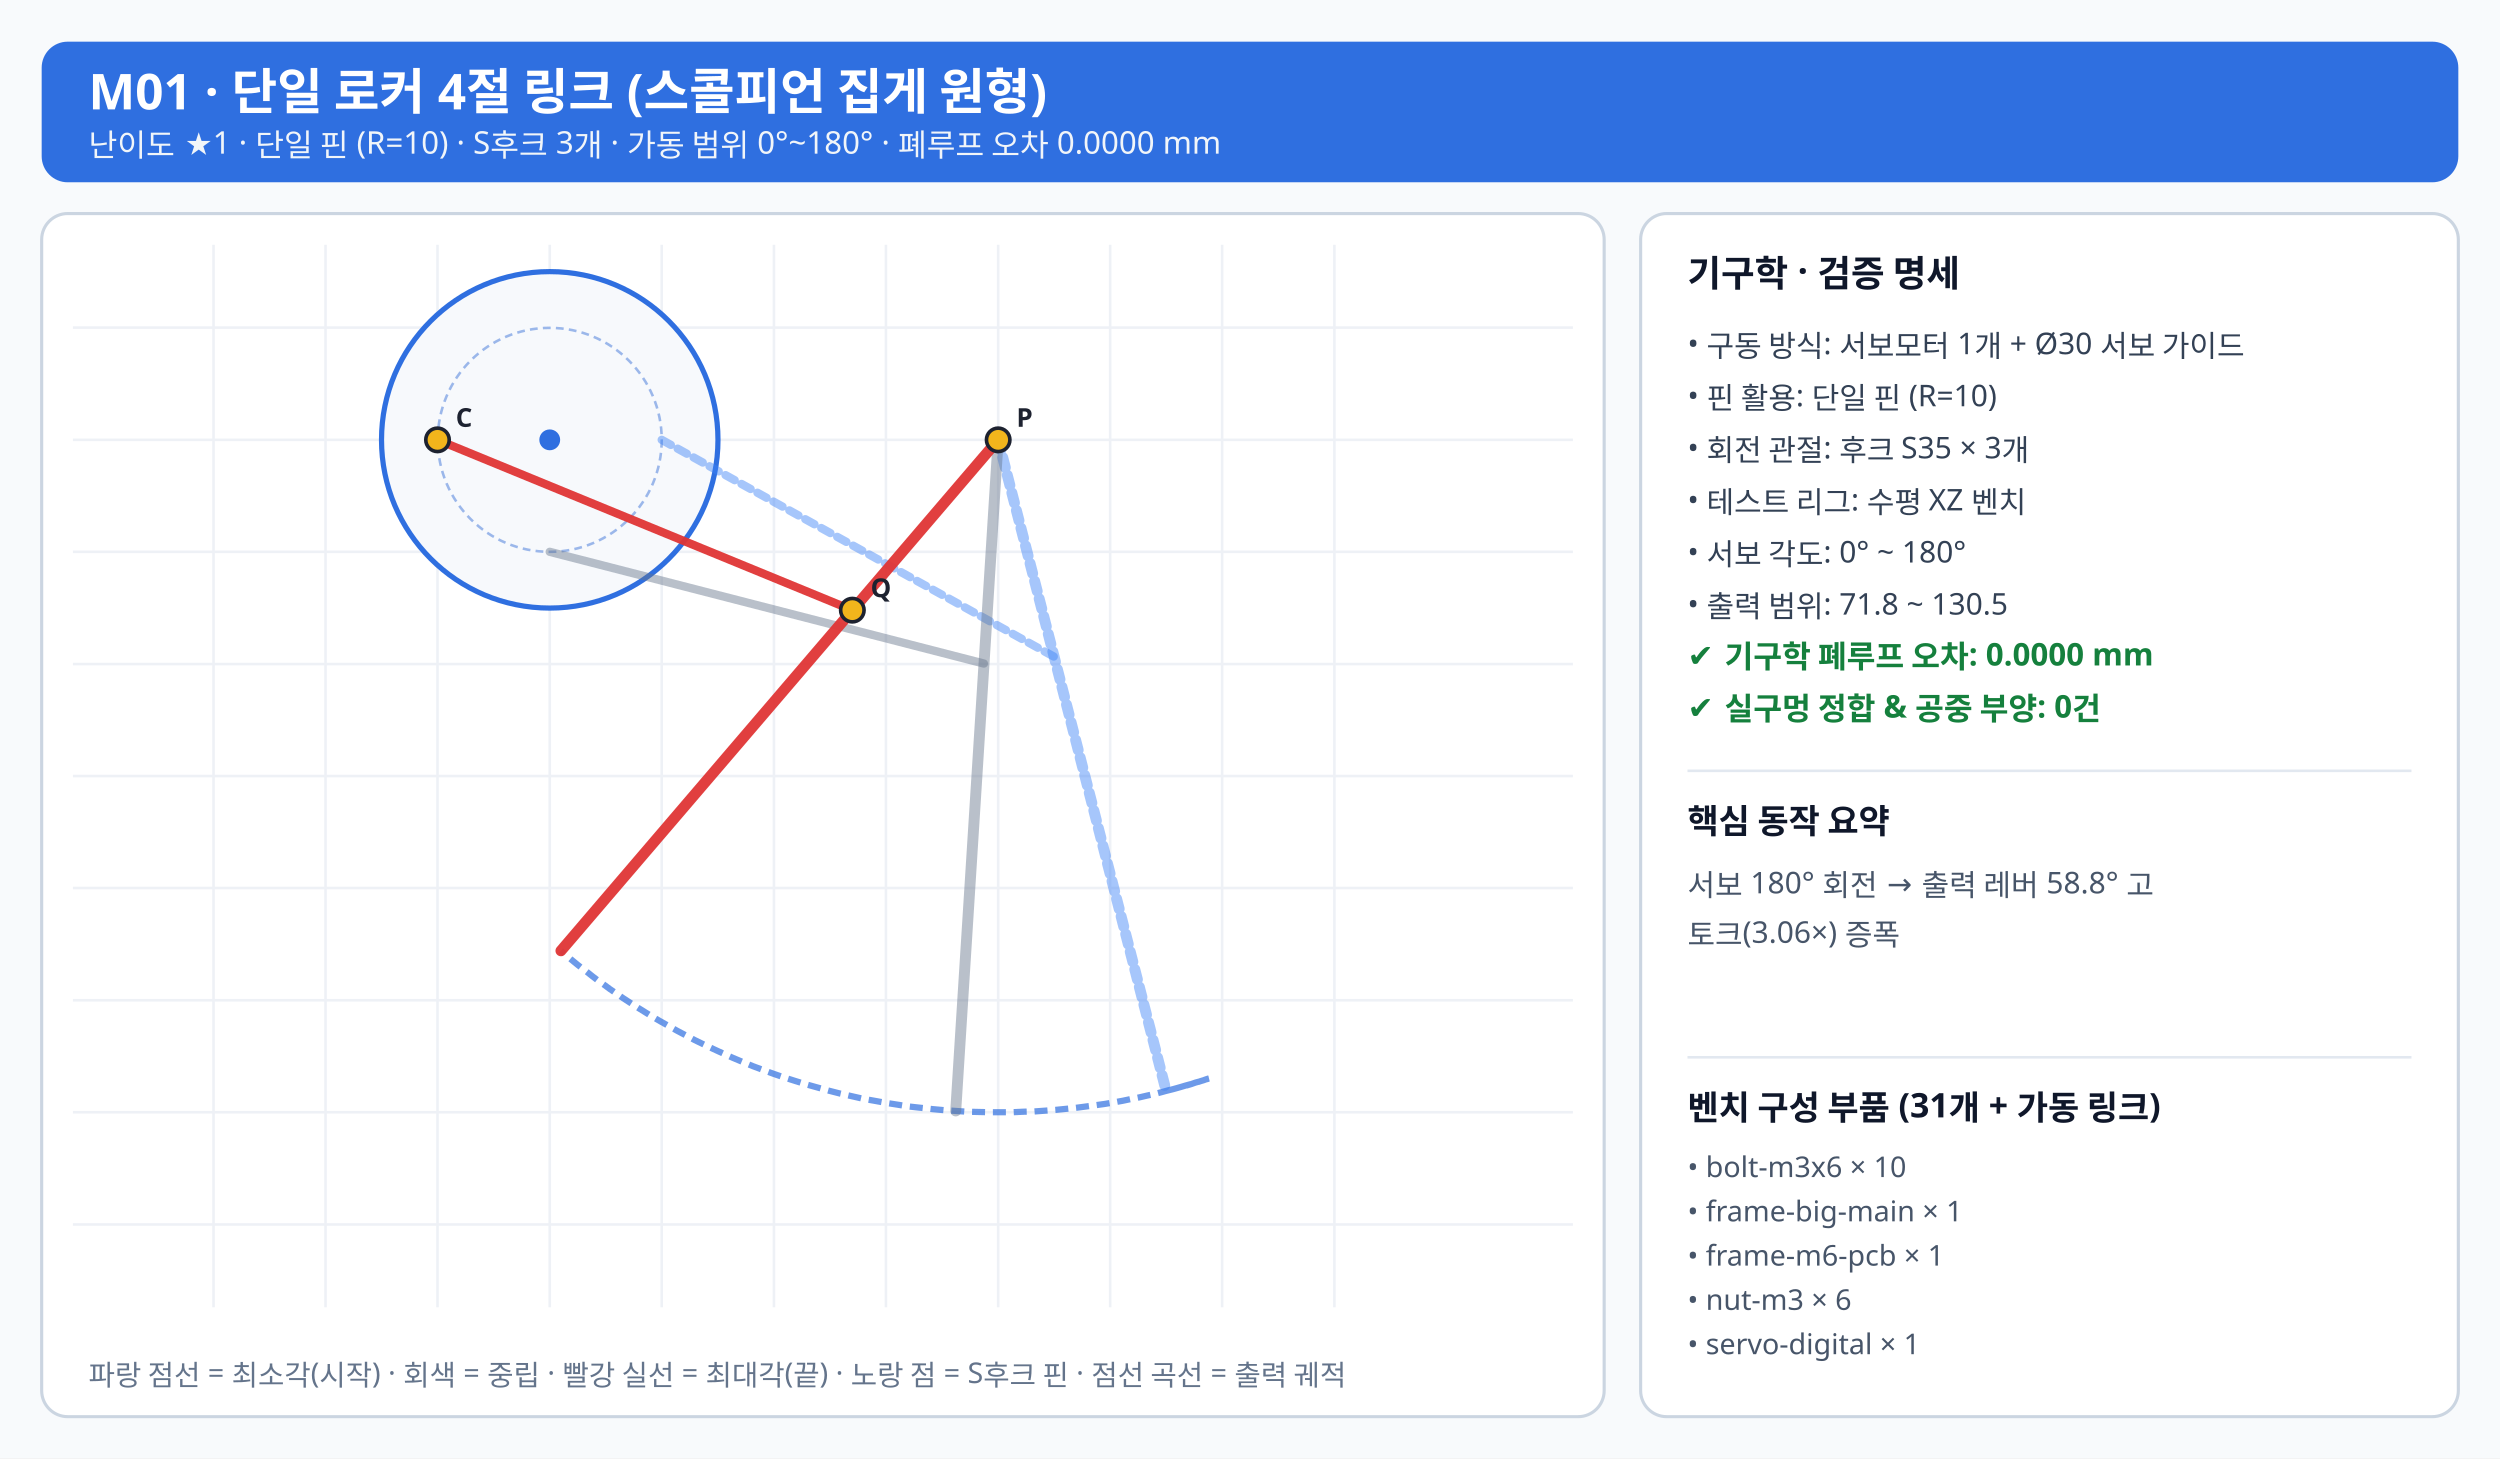
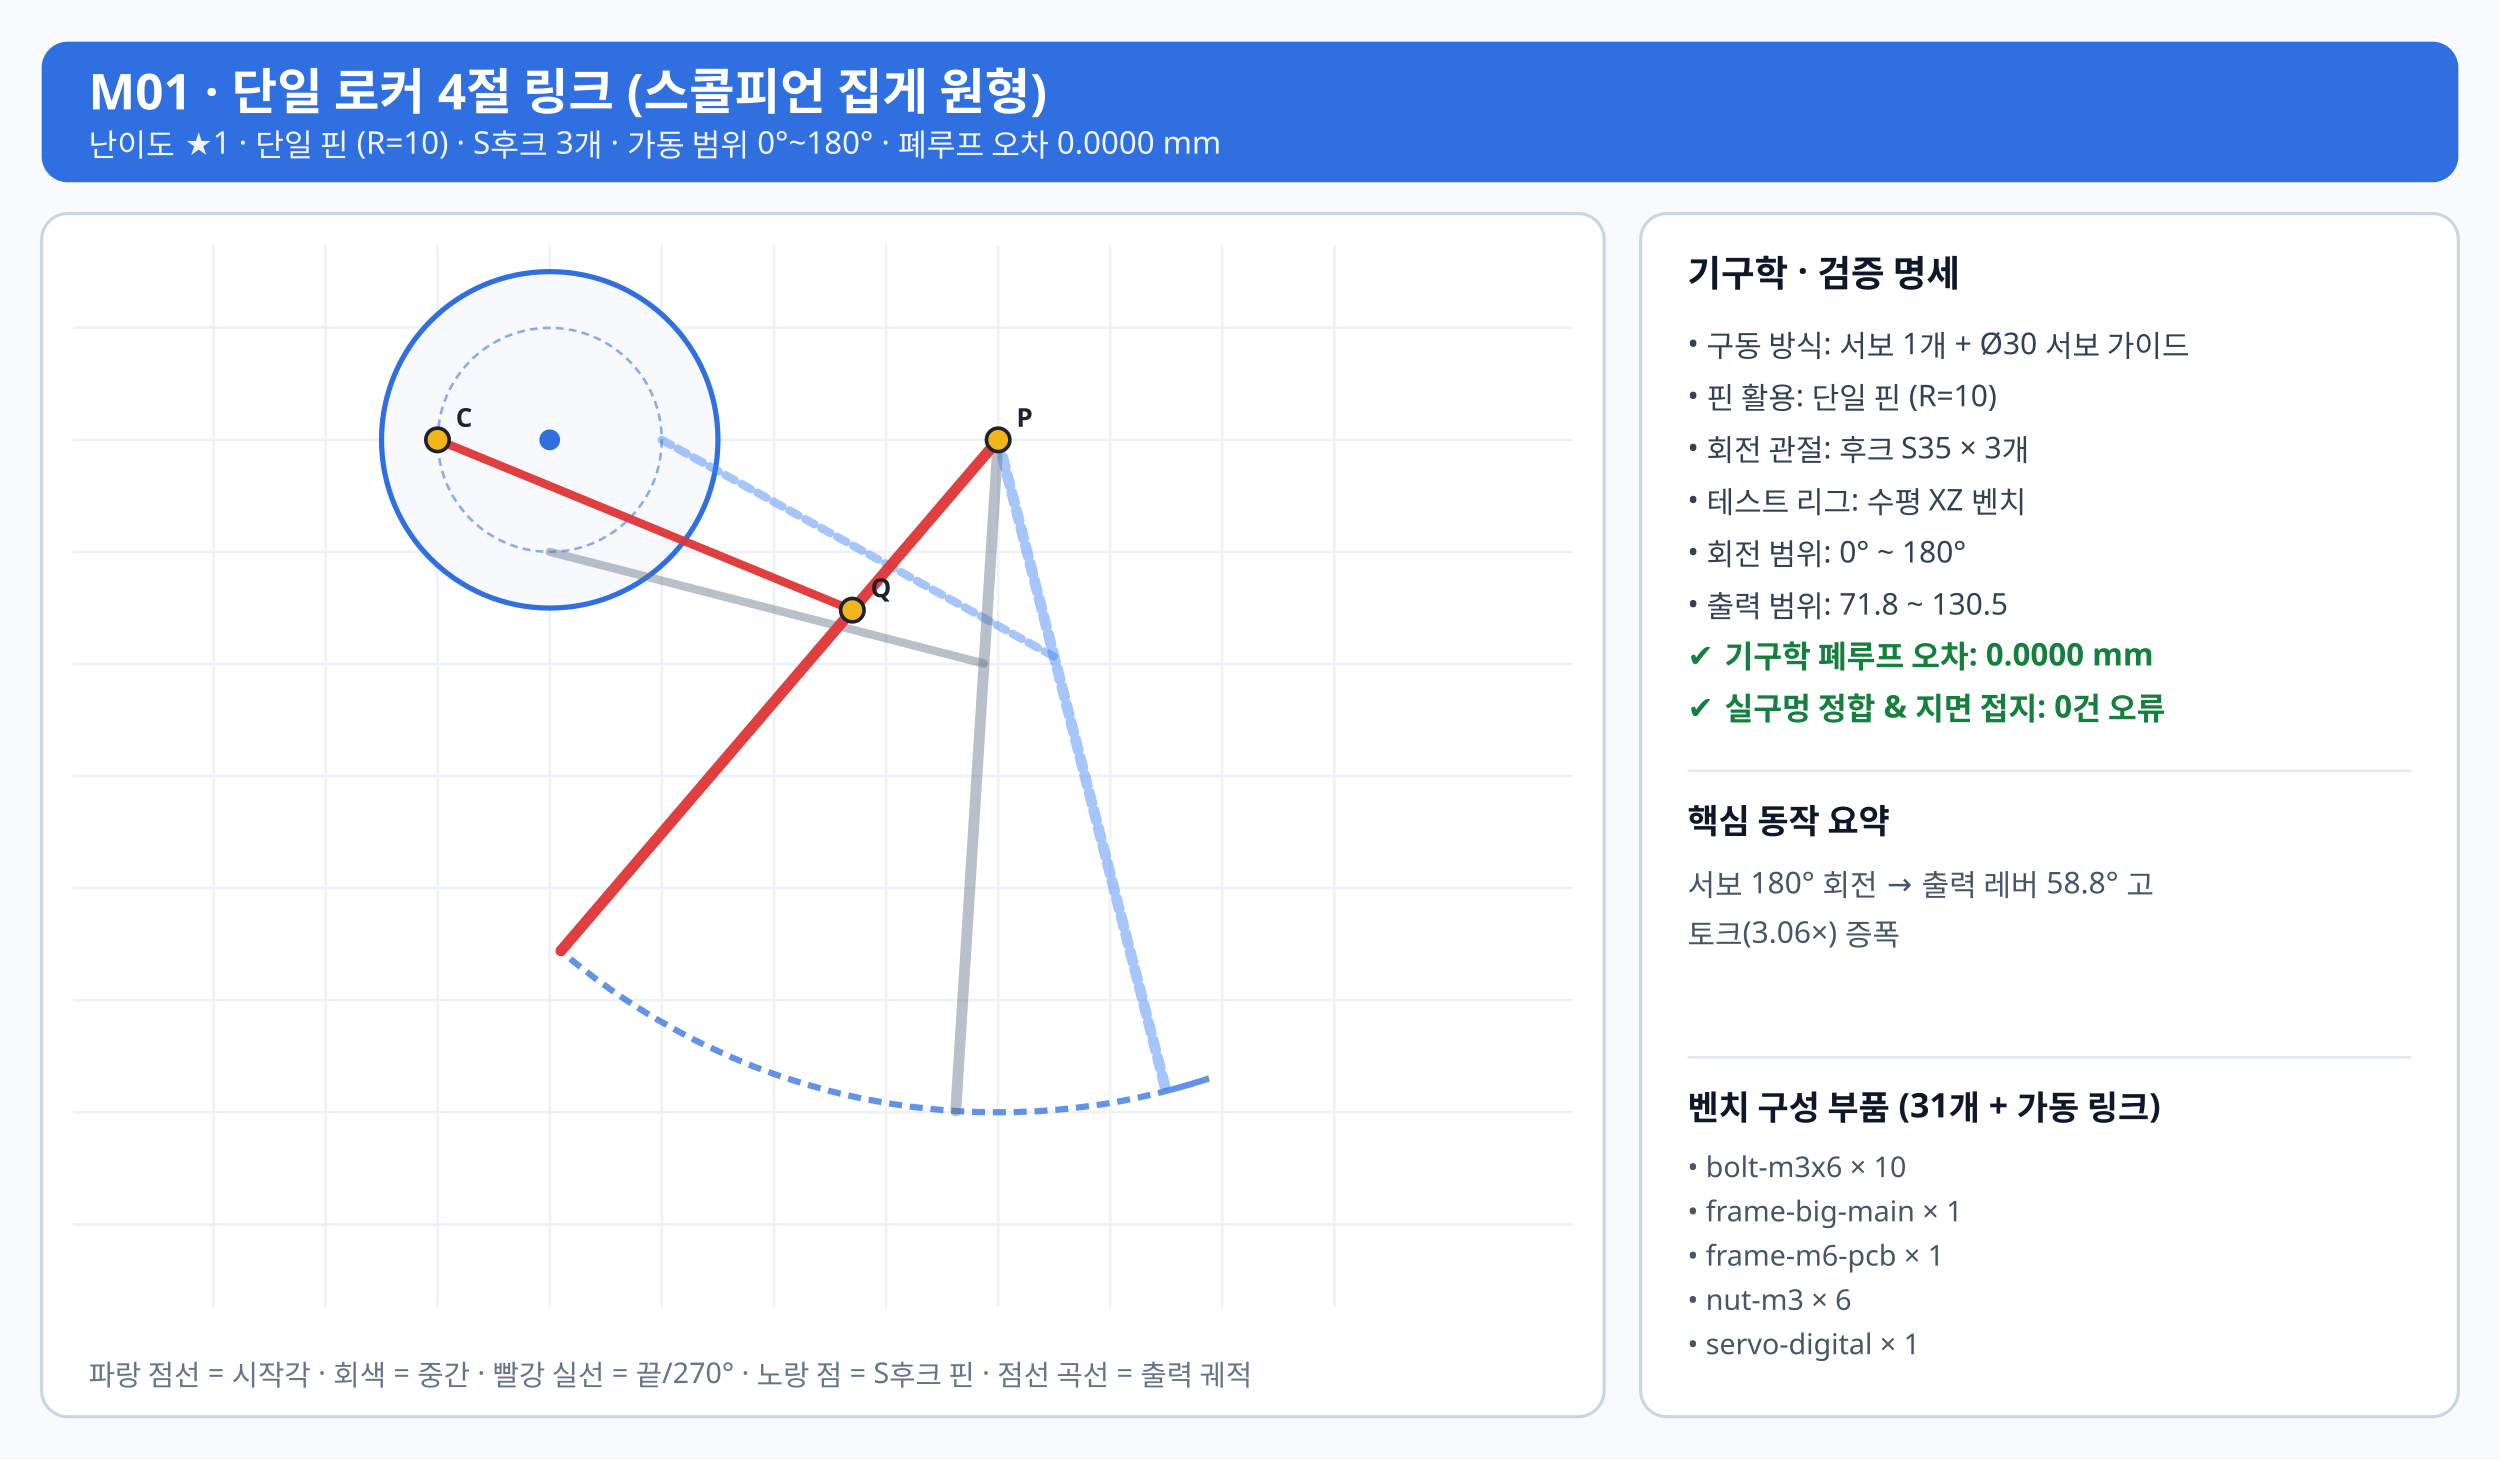
<svg xmlns="http://www.w3.org/2000/svg" viewBox="0 0 960 560" font-family="Pretendard,Apple SD Gothic Neo,sans-serif">
  <rect width="960" height="560" fill="#f8fafc" />
  <rect x="16" y="16" width="928" height="54" rx="10" fill="#2f6fe0" />
  <text x="34" y="42" fill="#fff" font-size="19" font-weight="800">M01 · 단일 로커 4절 링크 (스콜피언 집게 원형)</text>
  <text x="34" y="60" fill="#f1f5f9" font-size="12">난이도 ★1 · 단일 핀 (R=10) · S후크 3개 · 가동 범위 0°~180° · 폐루프 오차 0.0000 mm</text>
  <rect x="16" y="82" width="600" height="462" rx="10" fill="#fff" stroke="#cbd5e1" stroke-width="1.2" />
  <line x1="82.0" y1="94" x2="82.0" y2="502" stroke="#eef1f6" stroke-width="1" />
  <line x1="125.0" y1="94" x2="125.0" y2="502" stroke="#eef1f6" stroke-width="1" />
  <line x1="168.0" y1="94" x2="168.0" y2="502" stroke="#eef1f6" stroke-width="1" />
  <line x1="211.1" y1="94" x2="211.1" y2="502" stroke="#eef1f6" stroke-width="1" />
  <line x1="254.1" y1="94" x2="254.1" y2="502" stroke="#eef1f6" stroke-width="1" />
  <line x1="297.2" y1="94" x2="297.2" y2="502" stroke="#eef1f6" stroke-width="1" />
  <line x1="340.2" y1="94" x2="340.2" y2="502" stroke="#eef1f6" stroke-width="1" />
  <line x1="383.3" y1="94" x2="383.3" y2="502" stroke="#eef1f6" stroke-width="1" />
  <line x1="426.3" y1="94" x2="426.3" y2="502" stroke="#eef1f6" stroke-width="1" />
  <line x1="469.3" y1="94" x2="469.3" y2="502" stroke="#eef1f6" stroke-width="1" />
  <line x1="512.4" y1="94" x2="512.4" y2="502" stroke="#eef1f6" stroke-width="1" />
  <line x1="28" y1="125.8" x2="604" y2="125.8" stroke="#eef1f6" stroke-width="1" />
  <line x1="28" y1="168.9" x2="604" y2="168.9" stroke="#eef1f6" stroke-width="1" />
  <line x1="28" y1="211.9" x2="604" y2="211.9" stroke="#eef1f6" stroke-width="1" />
  <line x1="28" y1="255.0" x2="604" y2="255.0" stroke="#eef1f6" stroke-width="1" />
  <line x1="28" y1="298.0" x2="604" y2="298.0" stroke="#eef1f6" stroke-width="1" />
  <line x1="28" y1="341.0" x2="604" y2="341.0" stroke="#eef1f6" stroke-width="1" />
  <line x1="28" y1="384.1" x2="604" y2="384.1" stroke="#eef1f6" stroke-width="1" />
  <line x1="28" y1="427.1" x2="604" y2="427.1" stroke="#eef1f6" stroke-width="1" />
  <line x1="28" y1="470.2" x2="604" y2="470.2" stroke="#eef1f6" stroke-width="1" />
  <circle cx="211.1" cy="168.9" r="64.6" fill="#f7f9fc" stroke="#2f6fe0" stroke-width="2.0" />
-   <circle cx="211.1" cy="168.9" r="43.0" fill="none" stroke="#9bb7ea" stroke-width="1" stroke-dasharray="3 2" />
+   <circle cx="211.1" cy="168.9" r="43.0" fill="none" stroke="#2f6fe0" stroke-width="1" stroke-opacity="0.55" stroke-dasharray="3 2" />
  <circle cx="211.1" cy="168.9" r="4" fill="#2f6fe0" />
-   <polyline points="447.8,418.9 450.6,418.2 453.1,417.5 455.4,416.9 457.4,416.3 459.1,415.7 460.6,415.3 461.8,414.9 462.7,414.6 463.4,414.4 463.8,414.3 464.0,414.2 463.9,414.2 463.6,414.3 463.0,414.5 462.2,414.8 461.2,415.1 460.0,415.5 458.6,415.9 456.9,416.4 455.1,416.9 453.1,417.5 450.9,418.1 448.5,418.7 446.0,419.4 443.3,420.1 440.5,420.7 437.5,421.4 434.4,422.0 431.1,422.7 427.8,423.3 424.3,423.9 420.7,424.4 417.0,424.9 413.2,425.4 409.3,425.8 405.3,426.2 401.3,426.5 397.2,426.8 393.0,426.9 388.8,427.1 384.5,427.1 380.2,427.1 375.8,427.0 371.4,426.9 367.0,426.6 362.5,426.3 358.1,425.9 353.6,425.4 349.1,424.9 344.7,424.2 340.2,423.5 335.8,422.7 331.3,421.9 326.9,420.9 322.5,419.9 318.2,418.8 313.9,417.6 309.6,416.4 305.4,415.1 301.3,413.8 297.2,412.4 293.1,410.9 289.1,409.4 285.2,407.8 281.4,406.2 277.6,404.5 273.9,402.8 270.3,401.1 266.8,399.4 263.4,397.6 260.0,395.8 256.8,394.0 253.6,392.2 250.5,390.4 247.6,388.6 244.7,386.8 241.9,385.0 239.3,383.3 236.7,381.5 234.2,379.8 231.9,378.1 229.6,376.5 227.5,374.9 225.5,373.3 223.5,371.8 221.7,370.4 220.0,369.0 218.3,367.6 216.8,366.3 215.4,365.1" fill="none" stroke="#2f6fe0" stroke-width="2.4" stroke-opacity="0.7" stroke-dasharray="5 3" />
+   <polyline points="447.8,418.9 450.6,418.2 453.1,417.5 455.4,416.9 457.4,416.3 459.1,415.7 460.6,415.3 461.8,414.9 462.7,414.6 463.4,414.4 463.8,414.3 464.0,414.2 463.9,414.2 463.6,414.3 463.0,414.5 462.2,414.8 461.2,415.1 460.0,415.5 458.6,415.9 456.9,416.4 455.1,416.9 453.1,417.5 450.9,418.1 448.5,418.7 446.0,419.4 443.3,420.1 440.5,420.7 437.5,421.4 434.4,422.0 431.1,422.7 427.8,423.3 424.3,423.9 420.7,424.4 417.0,424.9 413.2,425.4 409.3,425.8 405.3,426.2 401.3,426.5 397.2,426.8 393.0,426.9 388.8,427.1 384.5,427.1 380.2,427.1 375.8,427.0 371.4,426.9 367.0,426.6 362.5,426.3 358.1,425.9 353.6,425.4 349.1,424.9 344.7,424.2 340.2,423.5 335.8,422.7 331.3,421.9 326.9,420.9 322.5,419.9 318.2,418.8 313.9,417.6 309.6,416.4 305.4,415.1 301.3,413.8 297.2,412.4 293.1,410.9 289.1,409.4 285.2,407.8 281.4,406.2 277.6,404.5 273.9,402.8 270.3,401.1 266.8,399.4 263.4,397.6 260.0,395.8 256.8,394.0 253.6,392.2 250.5,390.4 247.6,388.6 244.7,386.8 241.9,385.0 239.3,383.3 236.7,381.5 234.2,379.8 231.9,378.1 229.6,376.5 227.5,374.9 225.5,373.3 223.5,371.8 221.7,370.4 220.0,369.0 218.3,367.6 216.8,366.3 215.4,365.1" fill="none" stroke="#2f6fe0" stroke-width="2.4" stroke-opacity="0.75" stroke-dasharray="5 3" />
  <line x1="254.1" y1="168.9" x2="404.8" y2="252.2" stroke="#3b82f6" stroke-width="3.2" stroke-linecap="round" stroke-opacity="0.45" stroke-dasharray="4 3" />
  <line x1="383.3" y1="168.9" x2="447.8" y2="418.9" stroke="#3b82f6" stroke-width="4.2" stroke-linecap="round" stroke-opacity="0.45" stroke-dasharray="4 3" />
  <line x1="211.1" y1="211.9" x2="377.8" y2="254.8" stroke="#64748b" stroke-width="3.2" stroke-linecap="round" stroke-opacity="0.45" />
  <line x1="383.3" y1="168.9" x2="367.0" y2="426.6" stroke="#64748b" stroke-width="4.2" stroke-linecap="round" stroke-opacity="0.45" />
  <line x1="168.0" y1="168.9" x2="327.3" y2="234.3" stroke="#e03636" stroke-width="3.2" stroke-linecap="round" stroke-opacity="0.95" />
  <line x1="383.3" y1="168.9" x2="215.4" y2="365.1" stroke="#e03636" stroke-width="4.2" stroke-linecap="round" stroke-opacity="0.95" />
  <circle cx="168.0" cy="168.9" r="4.5" fill="#f2b51c" stroke="#1d2230" stroke-width="1.4" />
  <text x="175.0" y="163.9" font-size="10" font-weight="700" fill="#1d2230">C</text>
  <circle cx="327.3" cy="234.3" r="4.5" fill="#f2b51c" stroke="#1d2230" stroke-width="1.4" />
  <text x="334.3" y="229.3" font-size="10" font-weight="700" fill="#1d2230">Q</text>
  <circle cx="383.3" cy="168.9" r="4.5" fill="#f2b51c" stroke="#1d2230" stroke-width="1.4" />
  <text x="390.3" y="163.9" font-size="10" font-weight="700" fill="#1d2230">P</text>
-   <text x="34" y="532" fill="#64748b" font-size="11">파랑 점선 = 최소각(시작) · 회색 = 중립 · 빨강 실선 = 최대각(끝) · 노랑 점 = S후크 핀 · 점선 곡선 = 출력 궤적</text>
+   <text x="34" y="532" fill="#64748b" font-size="11">파랑 점선 = 시작각 · 회색 = 중간 · 빨강 실선 = 끝/270° · 노랑 점 = S후크 핀 · 점선 곡선 = 출력 궤적</text>
  <rect x="630" y="82" width="314" height="462" rx="10" fill="#fff" stroke="#cbd5e1" stroke-width="1.2" />
  <text x="648" y="110" fill="#0f172a" font-size="14" font-weight="800">기구학 · 검증 명세</text>
-   <text x="648" y="136" fill="#334155" font-size="11.5">• 구동 방식: 서보모터 1개 + Ø30 서보 가이드</text>
+   <text x="648" y="136" fill="#334155" font-size="11.5">• 구동 방식: 서보 1개 + Ø30 서보 가이드</text>
  <text x="648" y="156" fill="#334155" font-size="11.5">• 핀 활용: 단일 핀 (R=10)</text>
  <text x="648" y="176" fill="#334155" font-size="11.5">• 회전 관절: 후크 S35 × 3개</text>
  <text x="648" y="196" fill="#334155" font-size="11.5">• 테스트 리그: 수평 XZ 벤치</text>
-   <text x="648" y="216" fill="#334155" font-size="11.5">• 서보 각도: 0° ~ 180°</text>
+   <text x="648" y="216" fill="#334155" font-size="11.5">• 회전 범위: 0° ~ 180°</text>
  <text x="648" y="236" fill="#334155" font-size="11.5">• 출력 범위: 71.8 ~ 130.5</text>
  <text x="648" y="256" fill="#15803d" font-size="12" font-weight="800">✔ 기구학 폐루프 오차: 0.0000 mm</text>
-   <text x="648" y="276" fill="#15803d" font-size="12" font-weight="800">✔ 실구멍 정합 &amp; 공중 부양: 0건</text>
+   <text x="648" y="276" fill="#15803d" font-size="12" font-weight="800">✔ 실구멍 정합 &amp; 지면 접지: 0건 오류</text>
  <line x1="648" y1="296" x2="926" y2="296" stroke="#e2e8f0" />
  <text x="648" y="320" fill="#0f172a" font-size="13" font-weight="800">핵심 동작 요약</text>
  <text x="648" y="344" fill="#475569" font-size="11.5">서보 180° 회전 → 출력 레버 58.8° 고</text>
  <text x="648" y="363" fill="#475569" font-size="11.5">토크(3.06×) 증폭</text>
  <line x1="648" y1="406" x2="926" y2="406" stroke="#e2e8f0" />
  <text x="648" y="430" fill="#0f172a" font-size="13" font-weight="800">벤치 구성 부품 (31개 + 가동 링크)</text>
  <text x="648" y="452" fill="#475569" font-size="11">• bolt-m3x6 × 10</text>
  <text x="648" y="469" fill="#475569" font-size="11">• frame-big-main × 1</text>
  <text x="648" y="486" fill="#475569" font-size="11">• frame-m6-pcb × 1</text>
  <text x="648" y="503" fill="#475569" font-size="11">• nut-m3 × 6</text>
  <text x="648" y="520" fill="#475569" font-size="11">• servo-digital × 1</text>
</svg>
